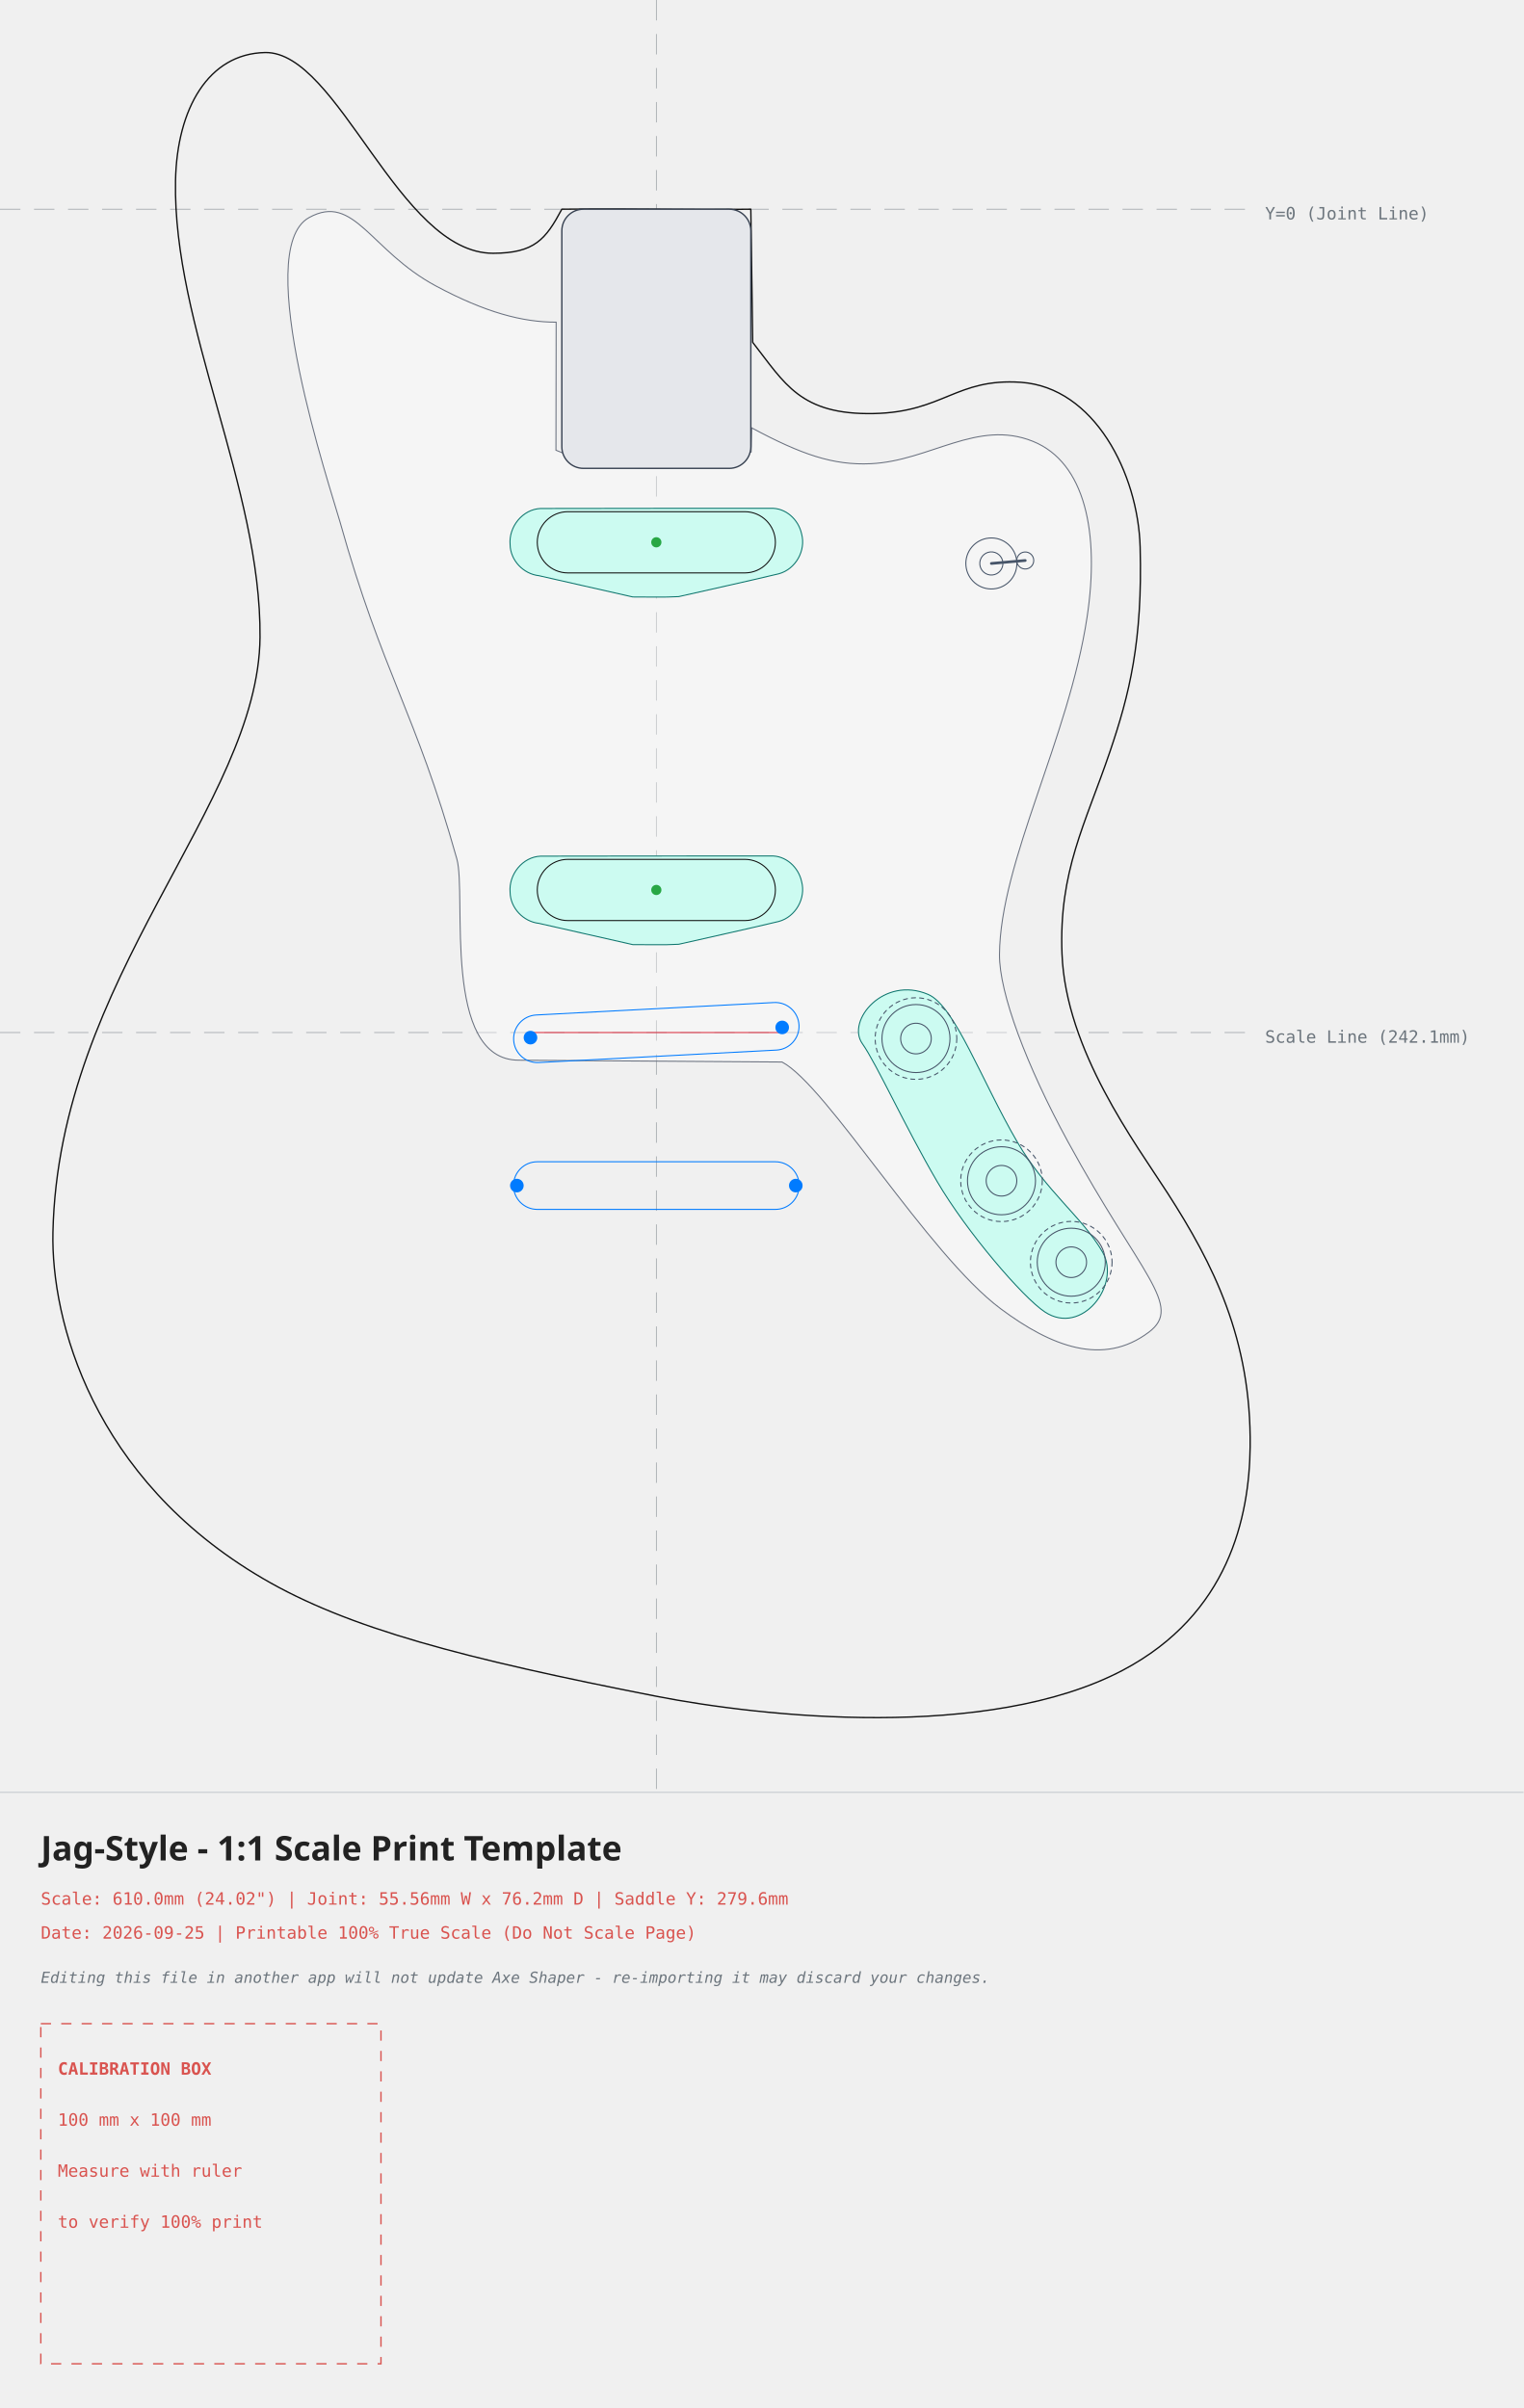
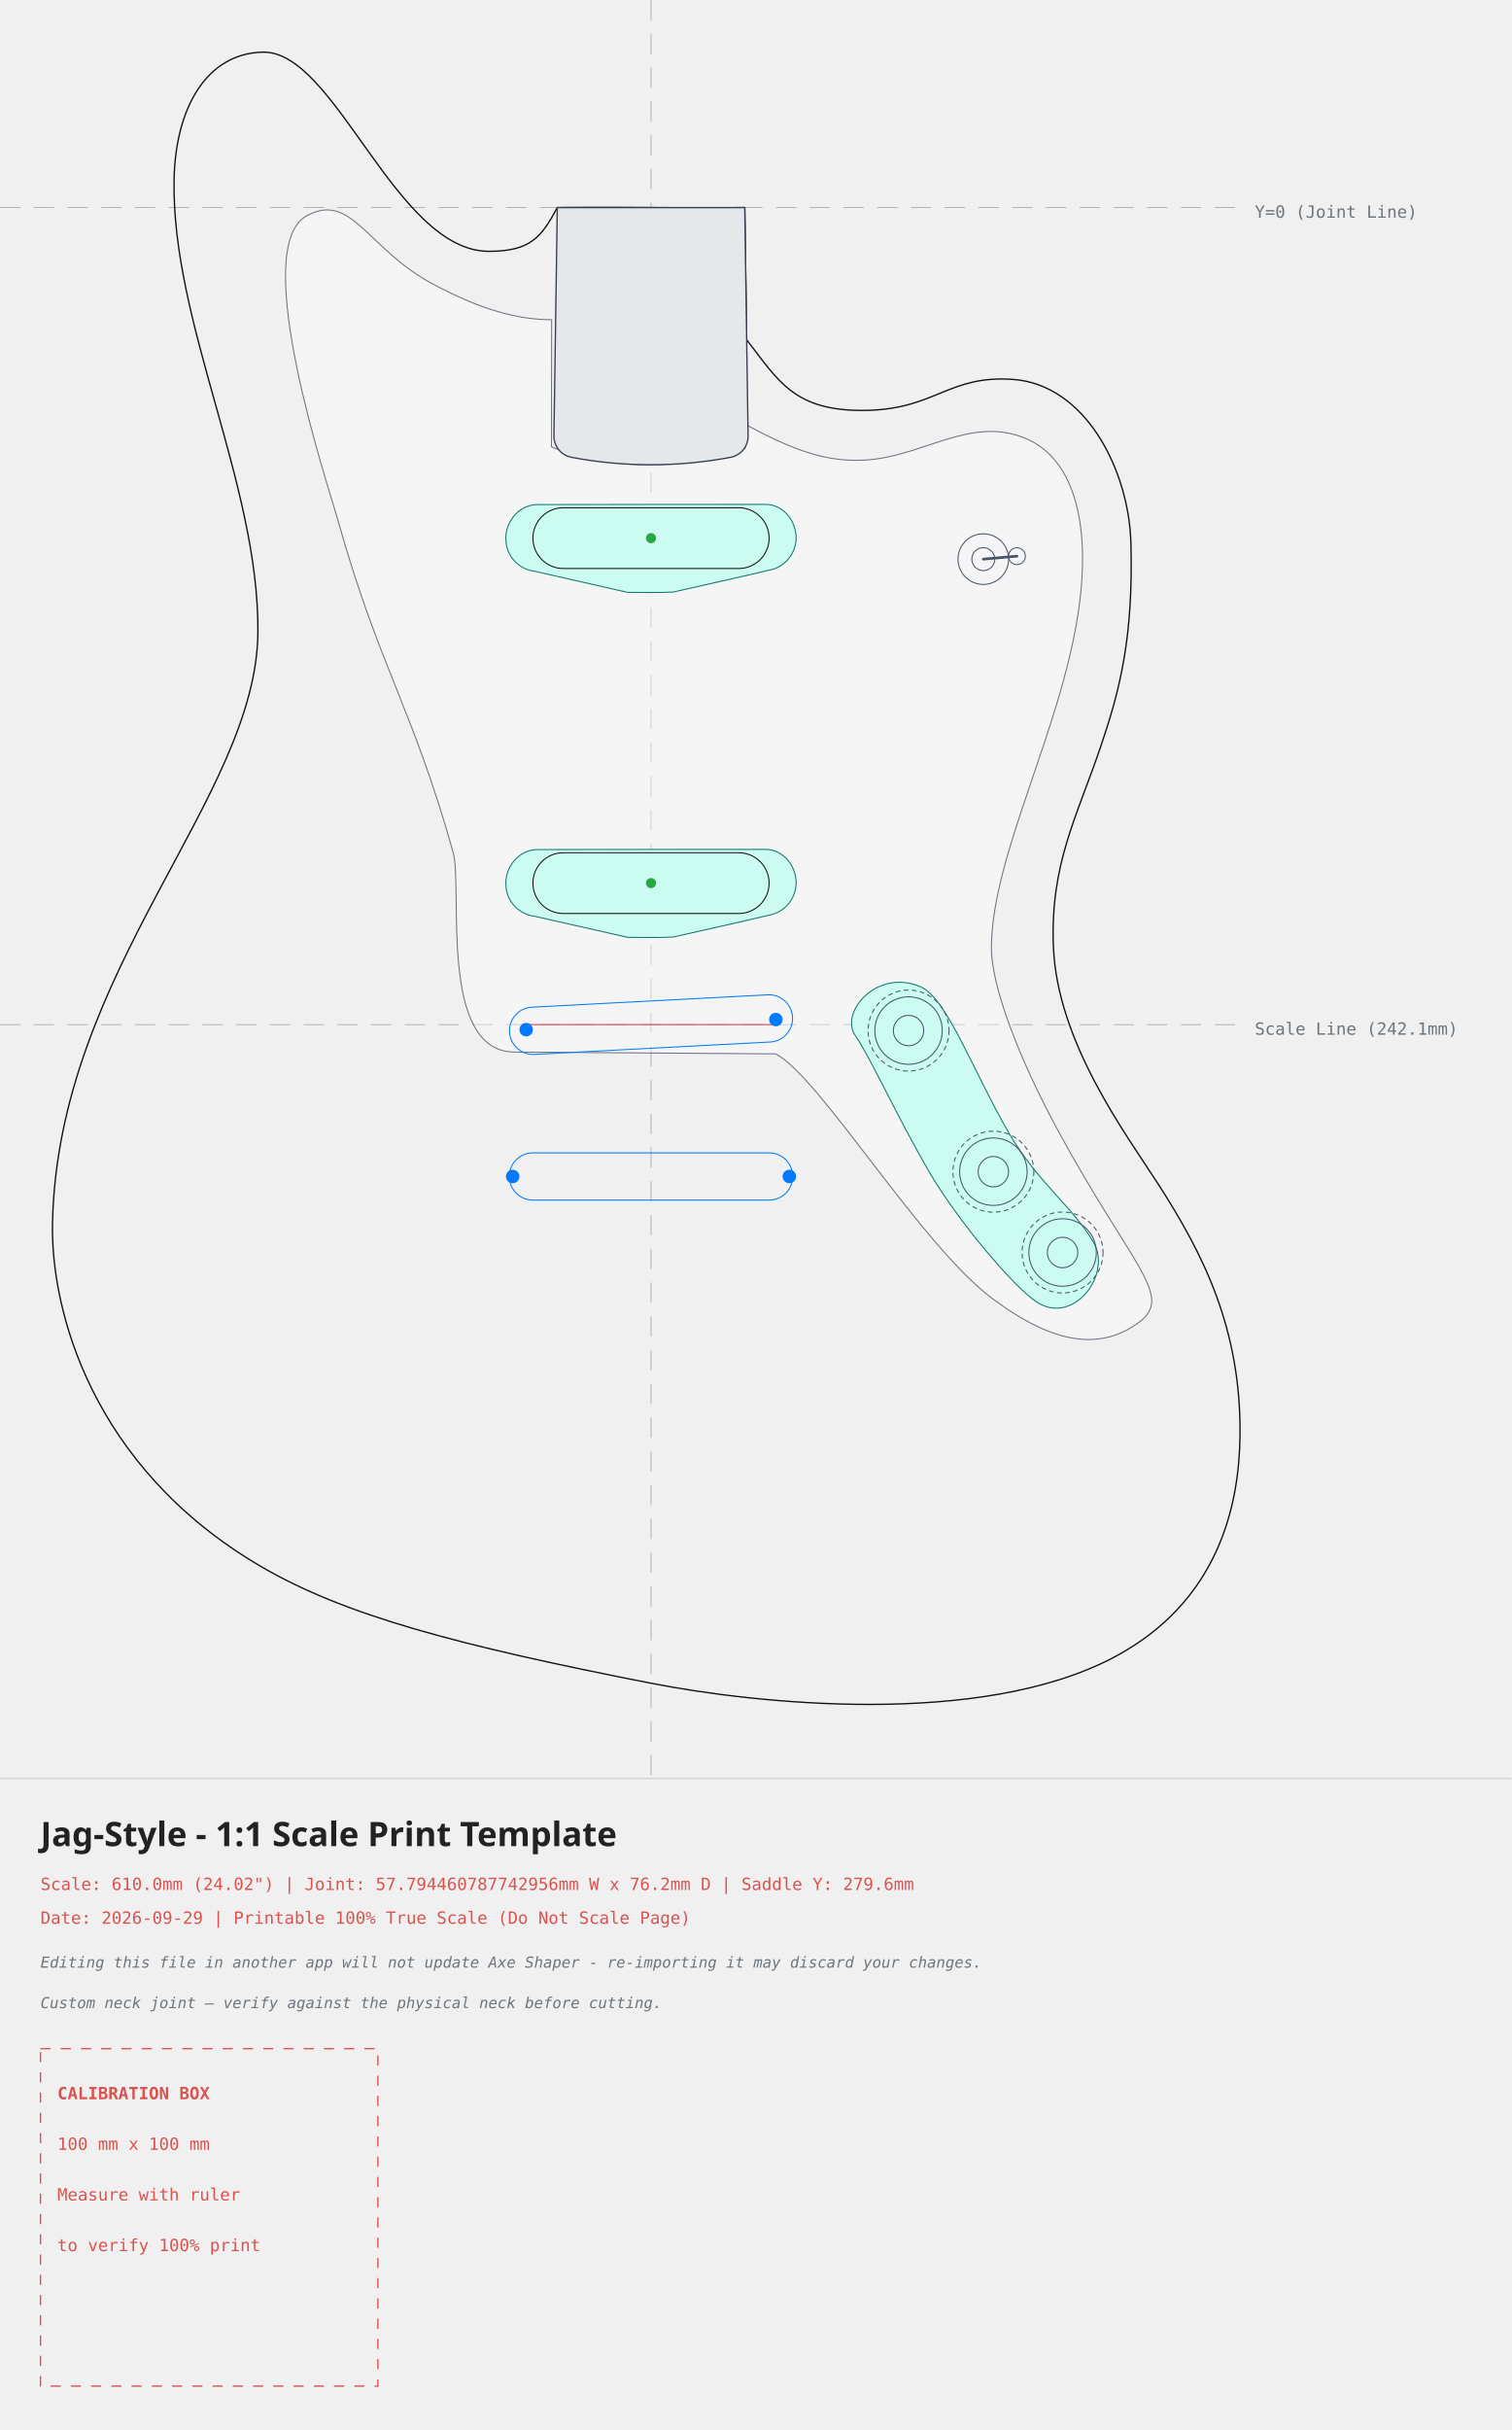
- <svg xmlns="http://www.w3.org/2000/svg" width="447.91mm" height="708.01mm" viewBox="-192.95 -61.51 447.91 708.01">
+ <svg xmlns="http://www.w3.org/2000/svg" width="447.91mm" height="720.01mm" viewBox="-192.95 -61.51 447.91 720.01">
  <style>
    .body-line { fill: none; stroke: #111111; stroke-width: 0.4; stroke-linecap: round; stroke-linejoin: round; }
    .edge-inset { fill: none; stroke: #555555; stroke-width: 0.3; stroke-dasharray: 3,2; }
    .neck-pocket { fill: #e5e7eb; stroke: #374151; stroke-width: 0.4; }
    .pickup-rout { fill: #ccfbf1; stroke: #0f766e; stroke-width: 0.3; }
    .pickup-cover { fill: none; stroke: #111111; stroke-width: 0.3; }
    .bridge-rout { fill: none; stroke: #007bff; stroke-width: 0.3; }
    .back-route { fill: #f3e8ff; stroke: #7e22ce; stroke-width: 0.3; stroke-dasharray: 3,2; }
    .front-route { fill: #ccfbf1; stroke: #0f766e; stroke-width: 0.3; }
    .pickguard { fill: #ffffff; fill-opacity: 0.35; stroke: #6b7280; stroke-width: 0.3; }
    .control-outline { fill: none; stroke: #475569; stroke-width: 0.3; }
    .control-body { fill: none; stroke: #475569; stroke-width: 0.3; stroke-dasharray: 1.2,1.2; stroke-linecap: round; }
    .control-slot { fill: none; stroke: #475569; stroke-width: 0.6; stroke-linecap: round; }
    .control-lever { fill: none; stroke: #475569; stroke-width: 0.8; stroke-linecap: round; }
    .control-cap { fill: none; stroke: #475569; stroke-width: 0.3; }
    .center-axis { fill: none; stroke: #6c757d; stroke-width: 0.2; stroke-dasharray: 6,4; opacity: 0.7; }
    .calibration-box { fill: none; stroke: #d9534f; stroke-width: 0.4; stroke-dasharray: 3,3; }
    .band-rule { fill: none; stroke: #adb5bd; stroke-width: 0.2; }
    .text-label { font-family: monospace, sans-serif; font-size: 5px; fill: #d9534f; }
    .disclaimer-label { font-family: monospace, sans-serif; font-size: 4.5px; font-style: italic; fill: #6c757d; }
    .axis-label { font-family: monospace, sans-serif; font-size: 5px; fill: #6c757d; }
    .title-label { font-family: sans-serif; font-size: 10px; font-weight: bold; fill: #222222; }
  </style>
  <g>
    <line x1="0" y1="-61.51" x2="0" y2="465.50" class="center-axis" />
    <line x1="-192.95" y1="0" x2="174.96" y2="0" class="center-axis" />
    <text x="178.96" y="3" class="axis-label">Y=0 (Joint Line)</text>
    <line x1="-192.95" y1="242.08" x2="174.96" y2="242.08" class="center-axis" stroke="#007bff" />
    <text x="178.96" y="245.08" class="axis-label" fill="#007bff">Scale Line (242.1mm)</text>
    <path d="M -27.78 0.00 C -32.53 8.85, -35.77 12.93, -47.98 12.96 C -75.74 13.01, -93.44 -46.51, -115.04 -46.06 C -131.68 -45.72, -140.94 -29.59, -141.35 -8.38 C -142.20 34.23, -116.13 81.86, -116.51 125.87 C -116.93 175.07, -175.76 225.71, -177.39 300.85 C -177.95 326.50, -165.92 373.15, -115.76 402.55 C -90.55 417.33, -56.43 426.17, 0.04 437.24 C 30.77 443.26, 97.55 450.50, 137.18 429.55 C 168.35 413.07, 174.32 384.44, 174.57 363.96 C 174.96 332.20, 163.62 310.01, 150.36 289.39 C 140.88 274.66, 120.39 247.40, 119.26 218.98 C 118.30 194.54, 126.09 180.91, 133.37 159.45 C 139.01 142.81, 143.00 127.20, 142.23 99.33 C 141.64 77.71, 128.74 52.37, 107.19 50.90 C 88.17 49.61, 84.37 59.65, 63.97 60.08 C 42.32 60.53, 37.77 51.22, 28.33 39.15 C 28.33 39.15, 27.78 0.00, 27.78 0.00 C 6.63 0.26, -2.31 -0.24, -27.78 0.00 Z" class="body-line" />
    <path d="M -102.08 2.46 C -88.79 -4.85, -84.14 12.19, -64.82 22.56 C -50.21 30.40, -39.29 33.23, -29.45 33.22 C -29.45 33.22, -29.51 70.87, -29.51 70.87 C -12.74 77.78, 9.26 78.01, 27.88 71.38 C 27.88 71.38, 28.02 64.29, 28.02 64.29 C 42.66 72.13, 51.96 75.35, 63.05 74.83 C 80.36 74.03, 94.40 61.68, 110.70 68.25 C 126.07 74.45, 130.37 95.19, 126.63 119.94 C 121.23 155.73, 101.11 191.73, 100.88 219.12 C 100.78 230.40, 108.84 251.85, 120.96 274.10 C 142.47 313.58, 154.99 322.48, 144.80 330.17 C 131.39 340.30, 116.13 334.42, 101.21 323.28 C 79.77 307.27, 50.19 257.73, 36.96 250.75 C 36.96 250.75, -40.35 250.21, -40.35 250.21 C -63.19 250.30, -55.71 201.55, -58.64 191.06 C -70.74 147.88, -80.57 136.33, -93.00 91.92 C -95.52 82.90, -119.37 11.97, -102.08 2.46 Z" class="pickguard" style="fill:#ffffff" />
-     <rect x="-27.78" y="0" width="55.56" height="76.2" rx="6.35" ry="6.35" class="neck-pocket" />
+     <path d="M -27.78 0 L 27.78 0 L 28.772 67.655 L 28.745 68.337 L 28.645 69.013 L 28.474 69.674 L 28.232 70.312 L 27.923 70.921 L 27.551 71.493 L 27.119 72.022 L 26.633 72.502 L 26.098 72.926 L 25.521 73.291 L 24.908 73.592 L 24.266 73.825 L 23.603 73.987 L 20.681 74.505 L 17.747 74.954 L 14.804 75.334 L 11.853 75.646 L 8.896 75.888 L 5.933 76.061 L 2.967 76.165 L 0 76.2 L -2.967 76.165 L -5.933 76.061 L -8.896 75.888 L -11.853 75.646 L -14.804 75.334 L -17.747 74.954 L -20.681 74.505 L -23.603 73.987 L -24.266 73.825 L -24.908 73.592 L -25.521 73.291 L -26.098 72.926 L -26.633 72.502 L -27.119 72.022 L -27.551 71.493 L -27.923 70.921 L -28.232 70.312 L -28.474 69.674 L -28.645 69.013 L -28.745 68.337 L -28.772 67.655 Z" class="neck-pocket" />
    <path d="M 79.93 230.88 C 87.73 234.24, 95.60 256.24, 106.15 274.33 C 114.52 288.70, 125.45 296.62, 131.18 306.62 C 136.70 316.27, 125.12 331.41, 114.23 324.24 C 107.66 319.91, 91.18 300.60, 82.59 285.95 C 73.25 270.01, 64.69 251.15, 60.56 245.34 C 55.77 238.58, 66.88 225.27, 79.93 230.88 Z" class="front-route" />
    <g transform="translate(0, 97.93855) rotate(0)">
      <path d="M 33.62 -9.99 C 11.07 -9.97, -11.47 -10.01, -34.01 -9.94 C -39.35 -9.73, -43.44 -4.52, -42.99 0.69 C -42.91 5.32, -39.08 9.32, -34.51 9.82 C -25.31 11.91, -16.12 14.00, -6.93 16.07 C -2.43 16.04, 2.10 16.23, 6.58 15.97 C 16.39 13.73, 26.22 11.60, 36.00 9.26 C 40.94 7.93, 44.06 2.43, 42.70 -2.49 C 41.80 -6.68, 38.04 -10.19, 33.62 -9.99 C 33.62 -9.99, 33.62 -9.99, 33.62 -9.99 Z" class="pickup-rout" />
      <rect x="-35.00" y="-9.00" width="70.00" height="18.00" rx="9.00" ry="9.00" class="pickup-cover" />
      <circle cx="0" cy="0" r="1.5" fill="#28a745" />
    </g>
    <g transform="translate(0, 200.1589) rotate(0)">
      <path d="M 33.62 -9.99 C 11.07 -9.97, -11.47 -10.01, -34.01 -9.94 C -39.35 -9.73, -43.44 -4.52, -42.99 0.69 C -42.91 5.32, -39.08 9.32, -34.51 9.82 C -25.31 11.91, -16.12 14.00, -6.93 16.07 C -2.43 16.04, 2.10 16.23, 6.58 15.97 C 16.39 13.73, 26.22 11.60, 36.00 9.26 C 40.94 7.93, 44.06 2.43, 42.70 -2.49 C 41.80 -6.68, 38.04 -10.19, 33.62 -9.99 C 33.62 -9.99, 33.62 -9.99, 33.62 -9.99 Z" class="pickup-rout" />
      <rect x="-35.00" y="-9.00" width="70.00" height="18.00" rx="9.00" ry="9.00" class="pickup-cover" />
      <circle cx="0" cy="0" r="1.5" fill="#28a745" />
    </g>
    <g id="control-knobs">
      <g transform="translate(76.33, 243.85)" data-knob-style="generic">
        <circle cx="0" cy="0" r="12.00" class="control-body" />
        <circle cx="0" cy="0" r="10.00" class="control-outline" />
        <circle cx="0" cy="0" r="4.50" class="control-outline" />
      </g>
      <g transform="translate(101.47, 285.66)" data-knob-style="generic">
        <circle cx="0" cy="0" r="12.00" class="control-body" />
        <circle cx="0" cy="0" r="10.00" class="control-outline" />
        <circle cx="0" cy="0" r="4.50" class="control-outline" />
      </g>
      <g transform="translate(121.98, 309.61)" data-knob-style="generic">
        <circle cx="0" cy="0" r="12.00" class="control-body" />
        <circle cx="0" cy="0" r="10.00" class="control-outline" />
        <circle cx="0" cy="0" r="4.50" class="control-outline" />
      </g>
    </g>
    <g id="control-switches">
      <g transform="translate(98.49, 104.16) rotate(85.00)" data-switch-type="gibson_toggle">
        <circle cx="0" cy="0" r="7.5" class="control-outline" />
        <circle cx="0" cy="0" r="3.4" class="control-outline" />
        <line x1="0" y1="0" x2="0" y2="-10" class="control-lever" />
        <circle cx="0" cy="-10" r="2.5" class="control-cap" />
      </g>
    </g>
    <g id="bridge-hardware">
      <rect x="-42.00" y="235.08" width="84.00" height="14.00" rx="7.00" ry="7.00" class="bridge-rout" transform="rotate(-3 0.00 242.08)" />
      <rect x="-42.00" y="280.08" width="84.00" height="14.00" rx="7.00" ry="7.00" class="bridge-rout" />
      <line x1="-37.31" y1="242.08" x2="37.31" y2="242.08" stroke="#dc3545" stroke-width="0.3" />
      <g transform="translate(0, 242.08)">
        <circle cx="-37" cy="1.5" r="2" fill="#007bff" />
        <circle cx="37" cy="-1.5" r="2" fill="#007bff" />
        <circle cx="-41" cy="45" r="2" fill="#007bff" />
        <circle cx="41" cy="45" r="2" fill="#007bff" />
      </g>
    </g>
  </g>
  <g>
    <line x1="-192.95" y1="465.50" x2="254.96" y2="465.50" class="band-rule" />
    <text x="-180.95" y="485.50" class="title-label">Jag-Style - 1:1 Scale Print Template</text>
-     <text x="-180.95" y="498.50" class="text-label">Scale: 610.0mm (24.02") | Joint: 55.56mm W x 76.2mm D | Saddle Y: 279.6mm</text>
-     <text x="-180.95" y="508.50" class="text-label">Date: 2026-09-25 | Printable 100% True Scale (Do Not Scale Page)</text>
+     <text x="-180.95" y="498.50" class="text-label">Scale: 610.0mm (24.02") | Joint: 57.794460787742956mm W x 76.2mm D | Saddle Y: 279.6mm</text>
+     <text x="-180.95" y="508.50" class="text-label">Date: 2026-09-29 | Printable 100% True Scale (Do Not Scale Page)</text>
    <text x="-180.95" y="521.50" class="disclaimer-label">Editing this file in another app will not update Axe Shaper - re-importing it may discard your changes.</text>
-     <g transform="translate(-180.95, 533.50)">
+     <text x="-180.95" y="533.50" class="disclaimer-label">Custom neck joint — verify against the physical neck before cutting.</text>
+     <g transform="translate(-180.95, 545.50)">
      <rect x="0" y="0" width="100" height="100" class="calibration-box" />
      <text x="5" y="15" class="text-label" font-weight="bold">CALIBRATION BOX</text>
      <text x="5" y="30" class="text-label">100 mm x 100 mm</text>
      <text x="5" y="45" class="text-label">Measure with ruler</text>
      <text x="5" y="60" class="text-label">to verify 100% print</text>
    </g>
  </g>
</svg>
